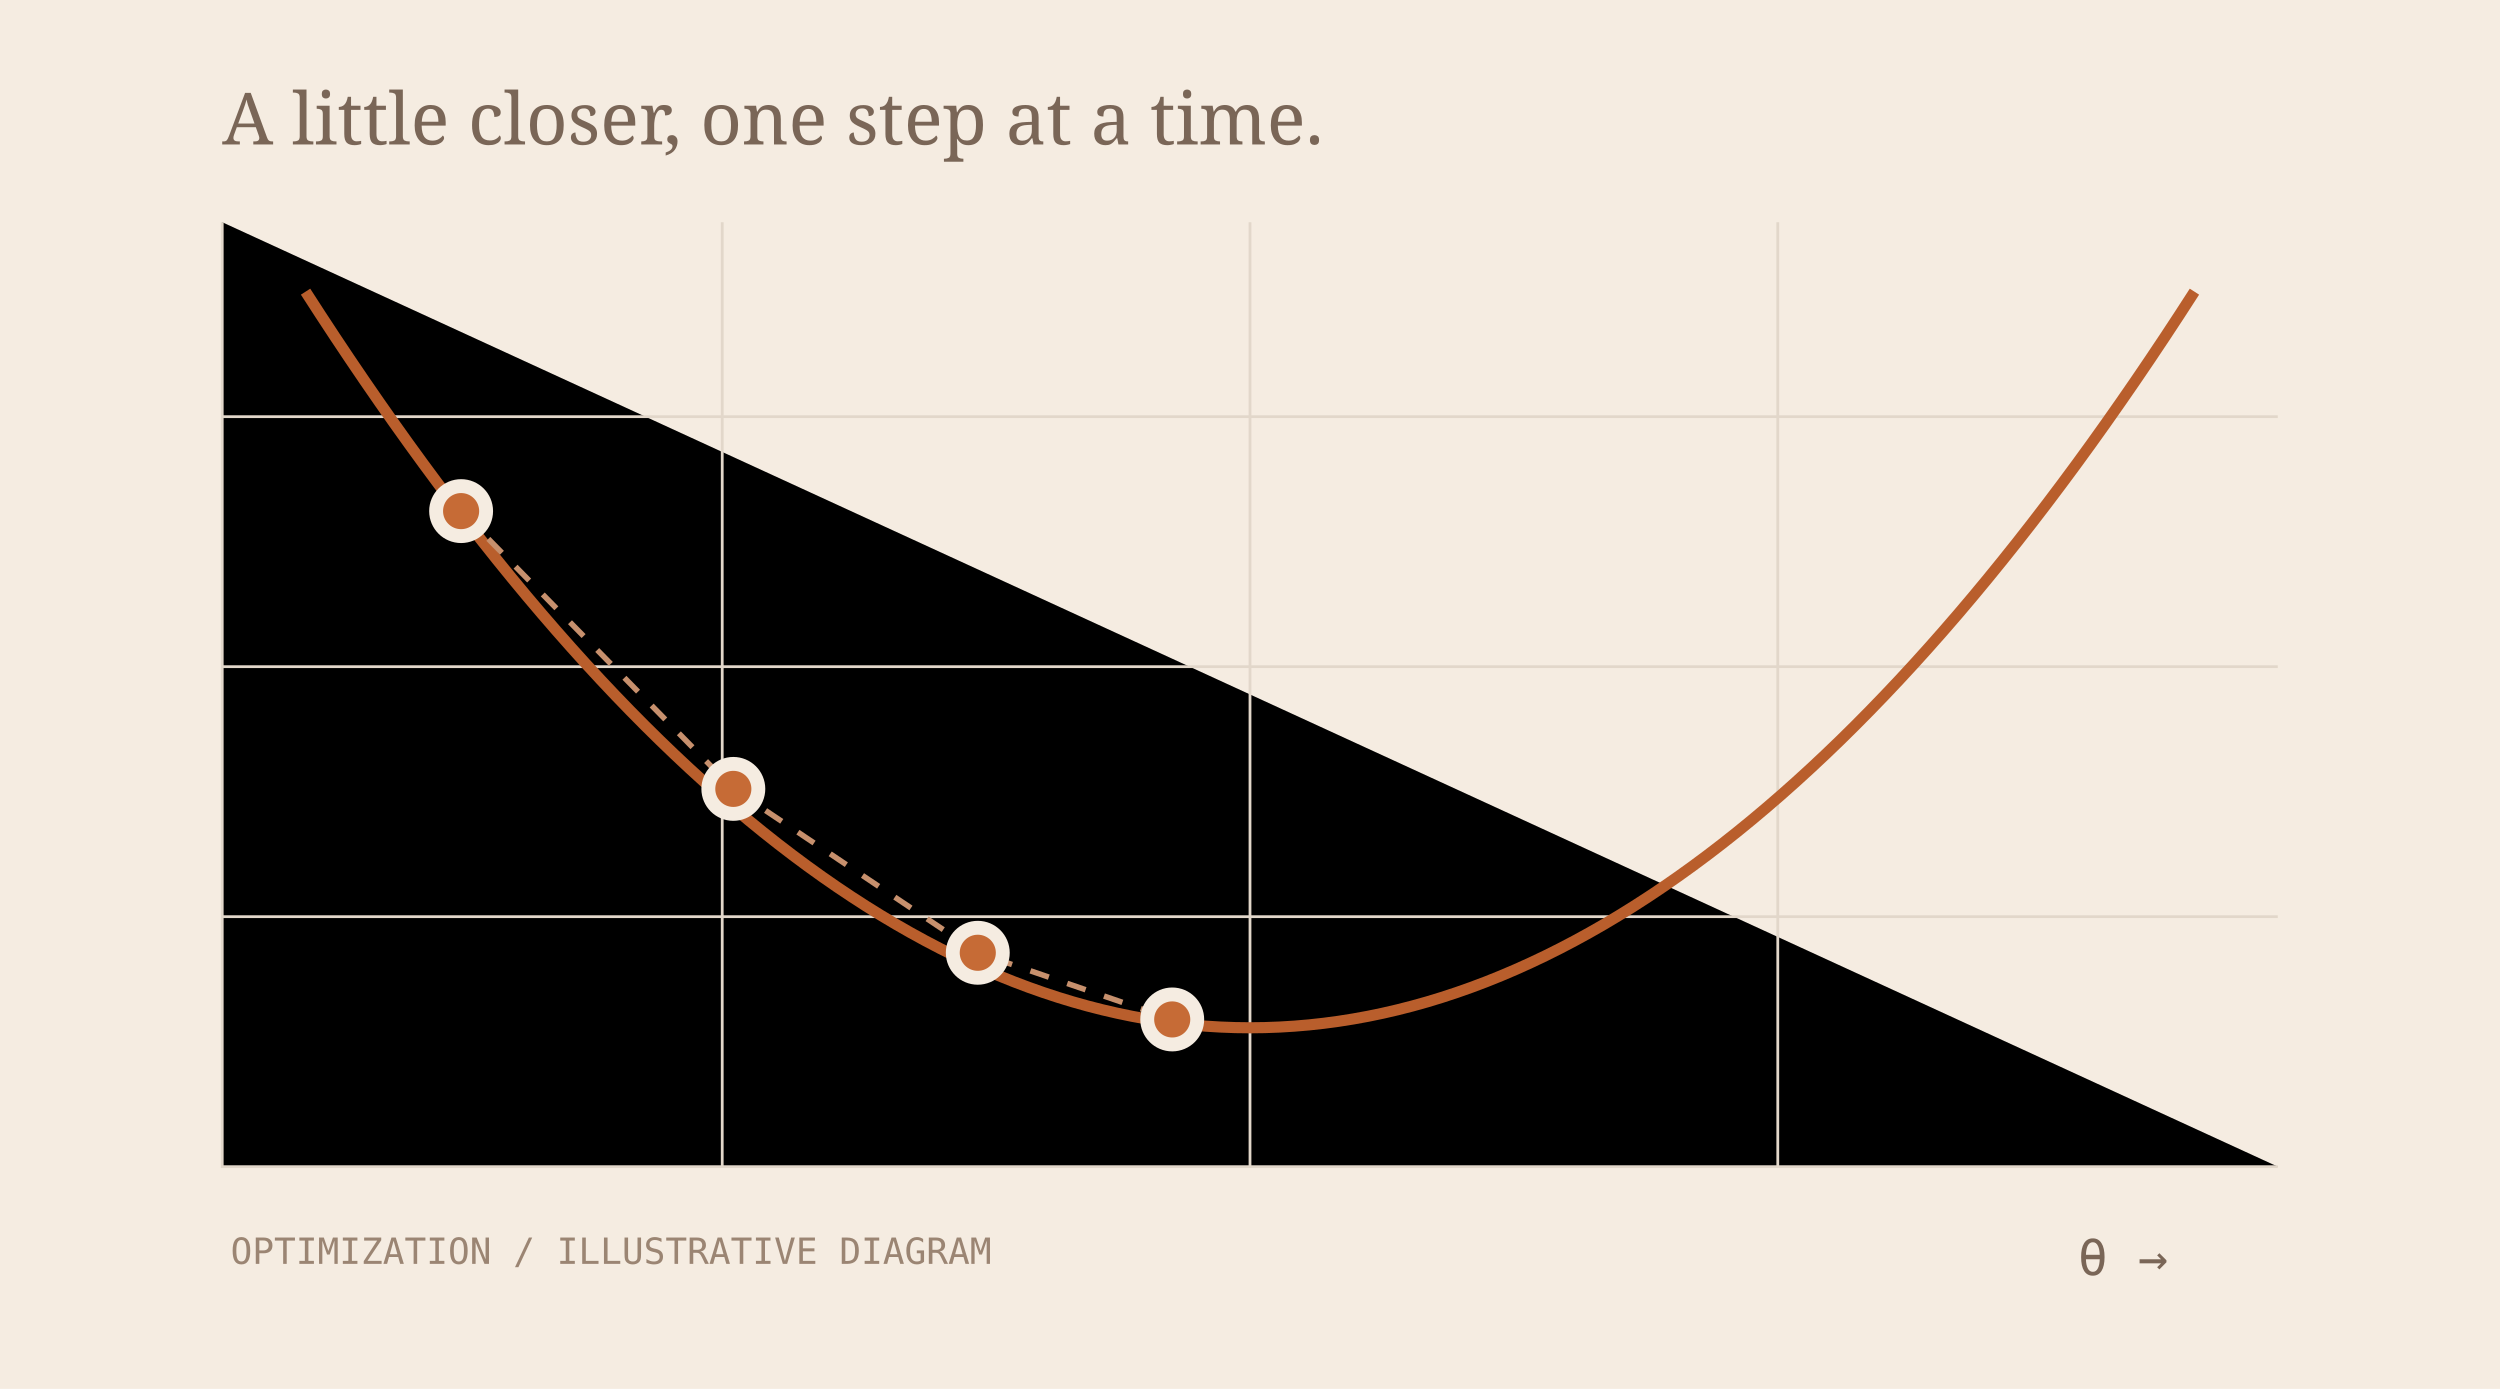
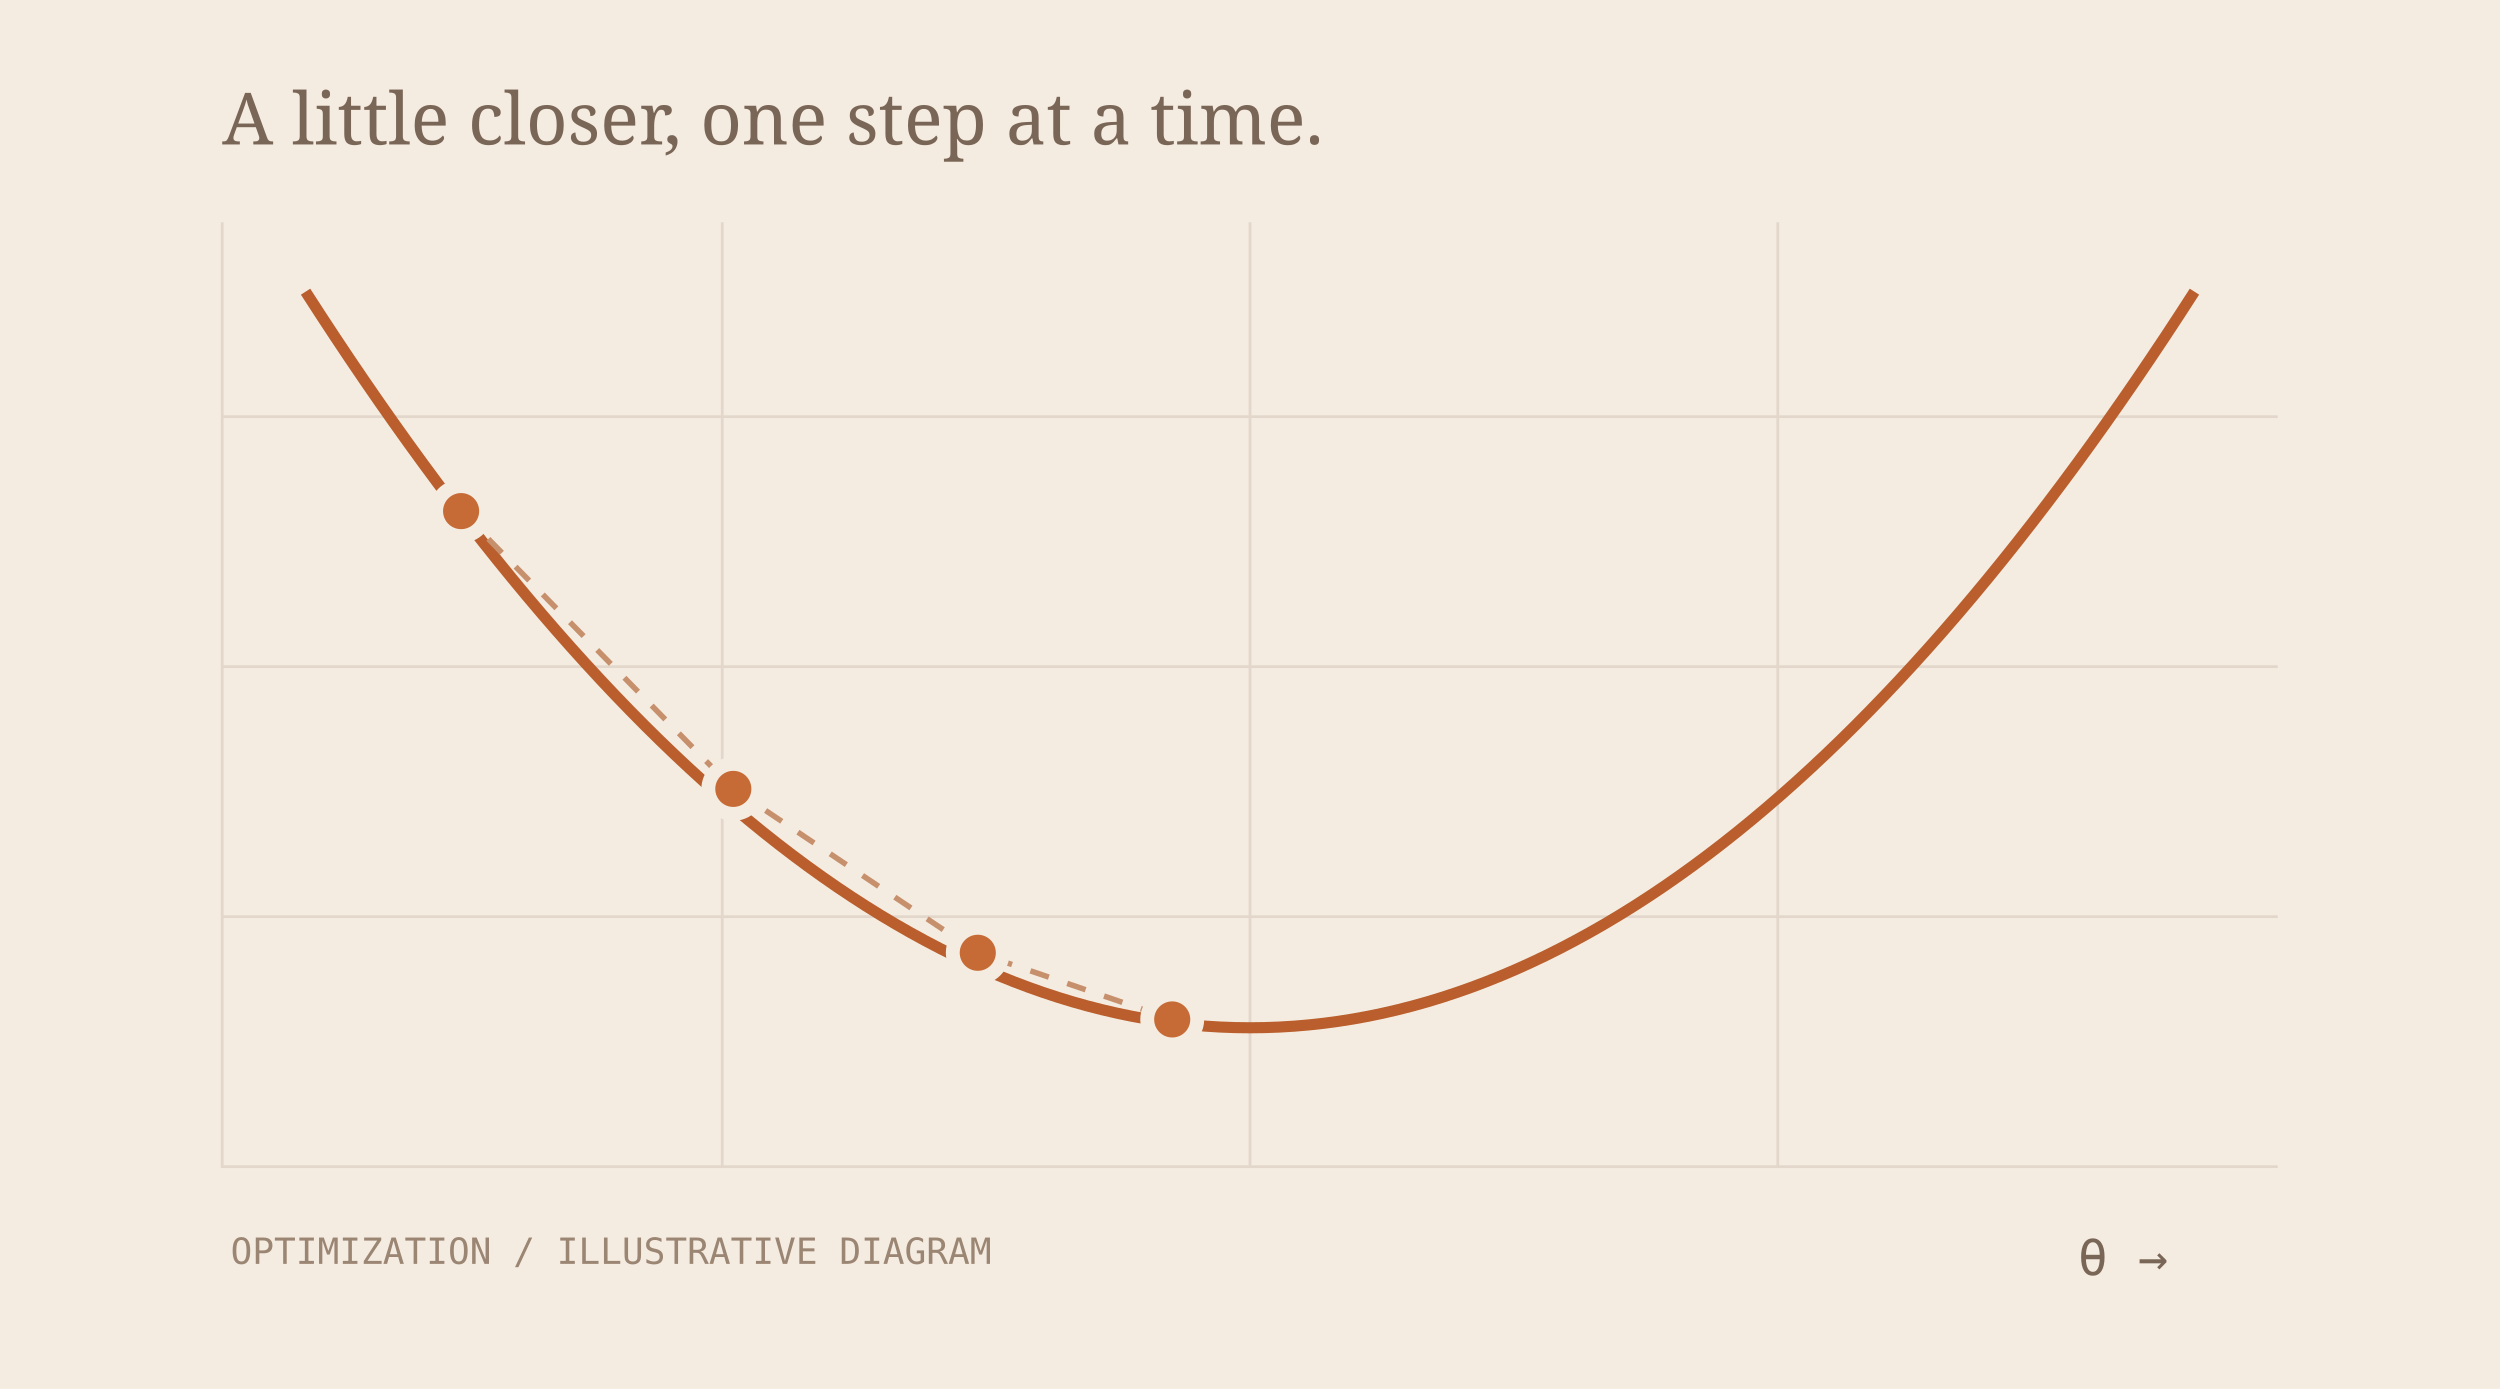
<svg xmlns="http://www.w3.org/2000/svg" viewBox="0 0 900 500">
  <rect width="900" height="500" fill="#f5ece1" />
-   <g stroke="#e2d7ca" stroke-width="1">
+   <g fill="none" stroke="#e2d7ca" stroke-width="1">
    <path d="M80 80v340h740M80 330h740M80 240h740M80 150h740M260 80v340M450 80v340M640 80v340" />
  </g>
  <path d="M110 105Q450 635 790 105" fill="none" stroke="#b95e2c" stroke-width="4" />
  <path d="m166 184 98 100 88 59 70 24" fill="none" stroke="#c7906d" stroke-width="2" stroke-dasharray="7 7" />
  <g fill="#c66b36" stroke="#f5ece1" stroke-width="5">
    <circle cx="166" cy="184" r="9" />
    <circle cx="264" cy="284" r="9" />
    <circle cx="352" cy="343" r="9" />
    <circle cx="422" cy="367" r="9" />
  </g>
  <text x="80" y="52" fill="#7a6657" font-family="Georgia,serif" font-size="26">A little closer, one step at a time.</text>
  <text x="748" y="459" fill="#7a6657" font-family="monospace" font-size="18">θ →</text>
  <text x="83" y="455" fill="#9b8573" font-family="monospace" font-size="13">OPTIMIZATION / ILLUSTRATIVE DIAGRAM</text>
</svg>
